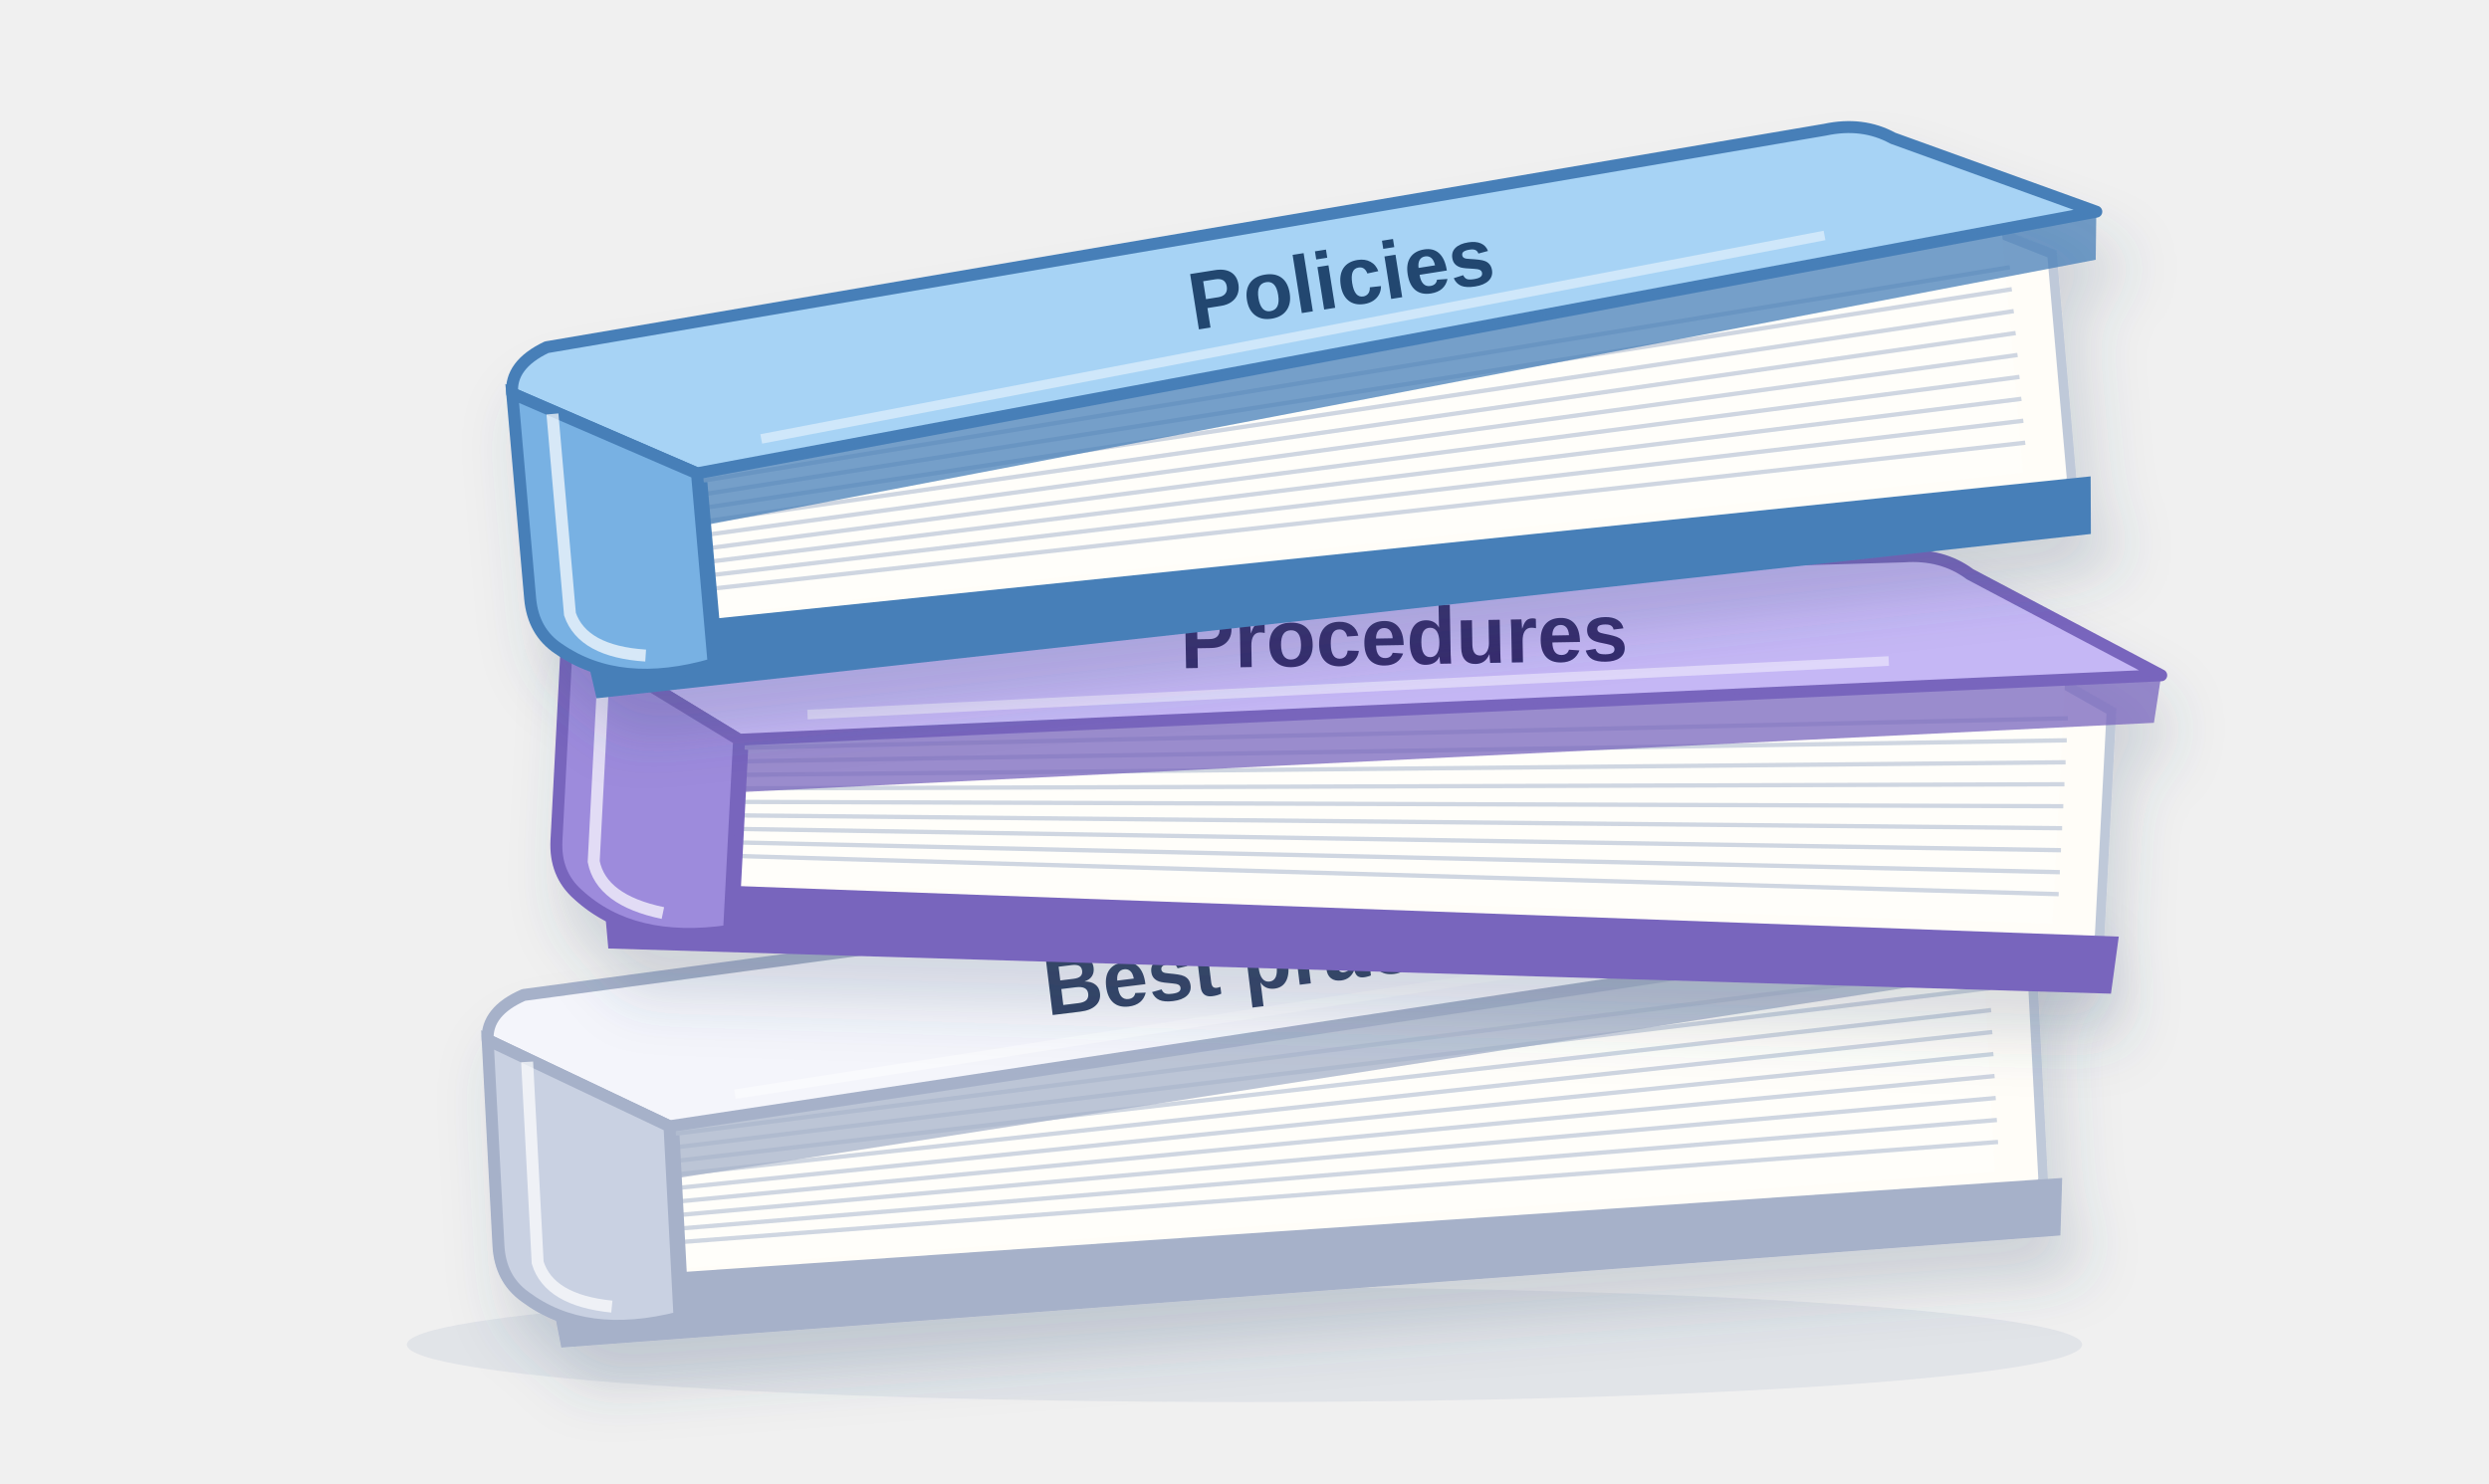
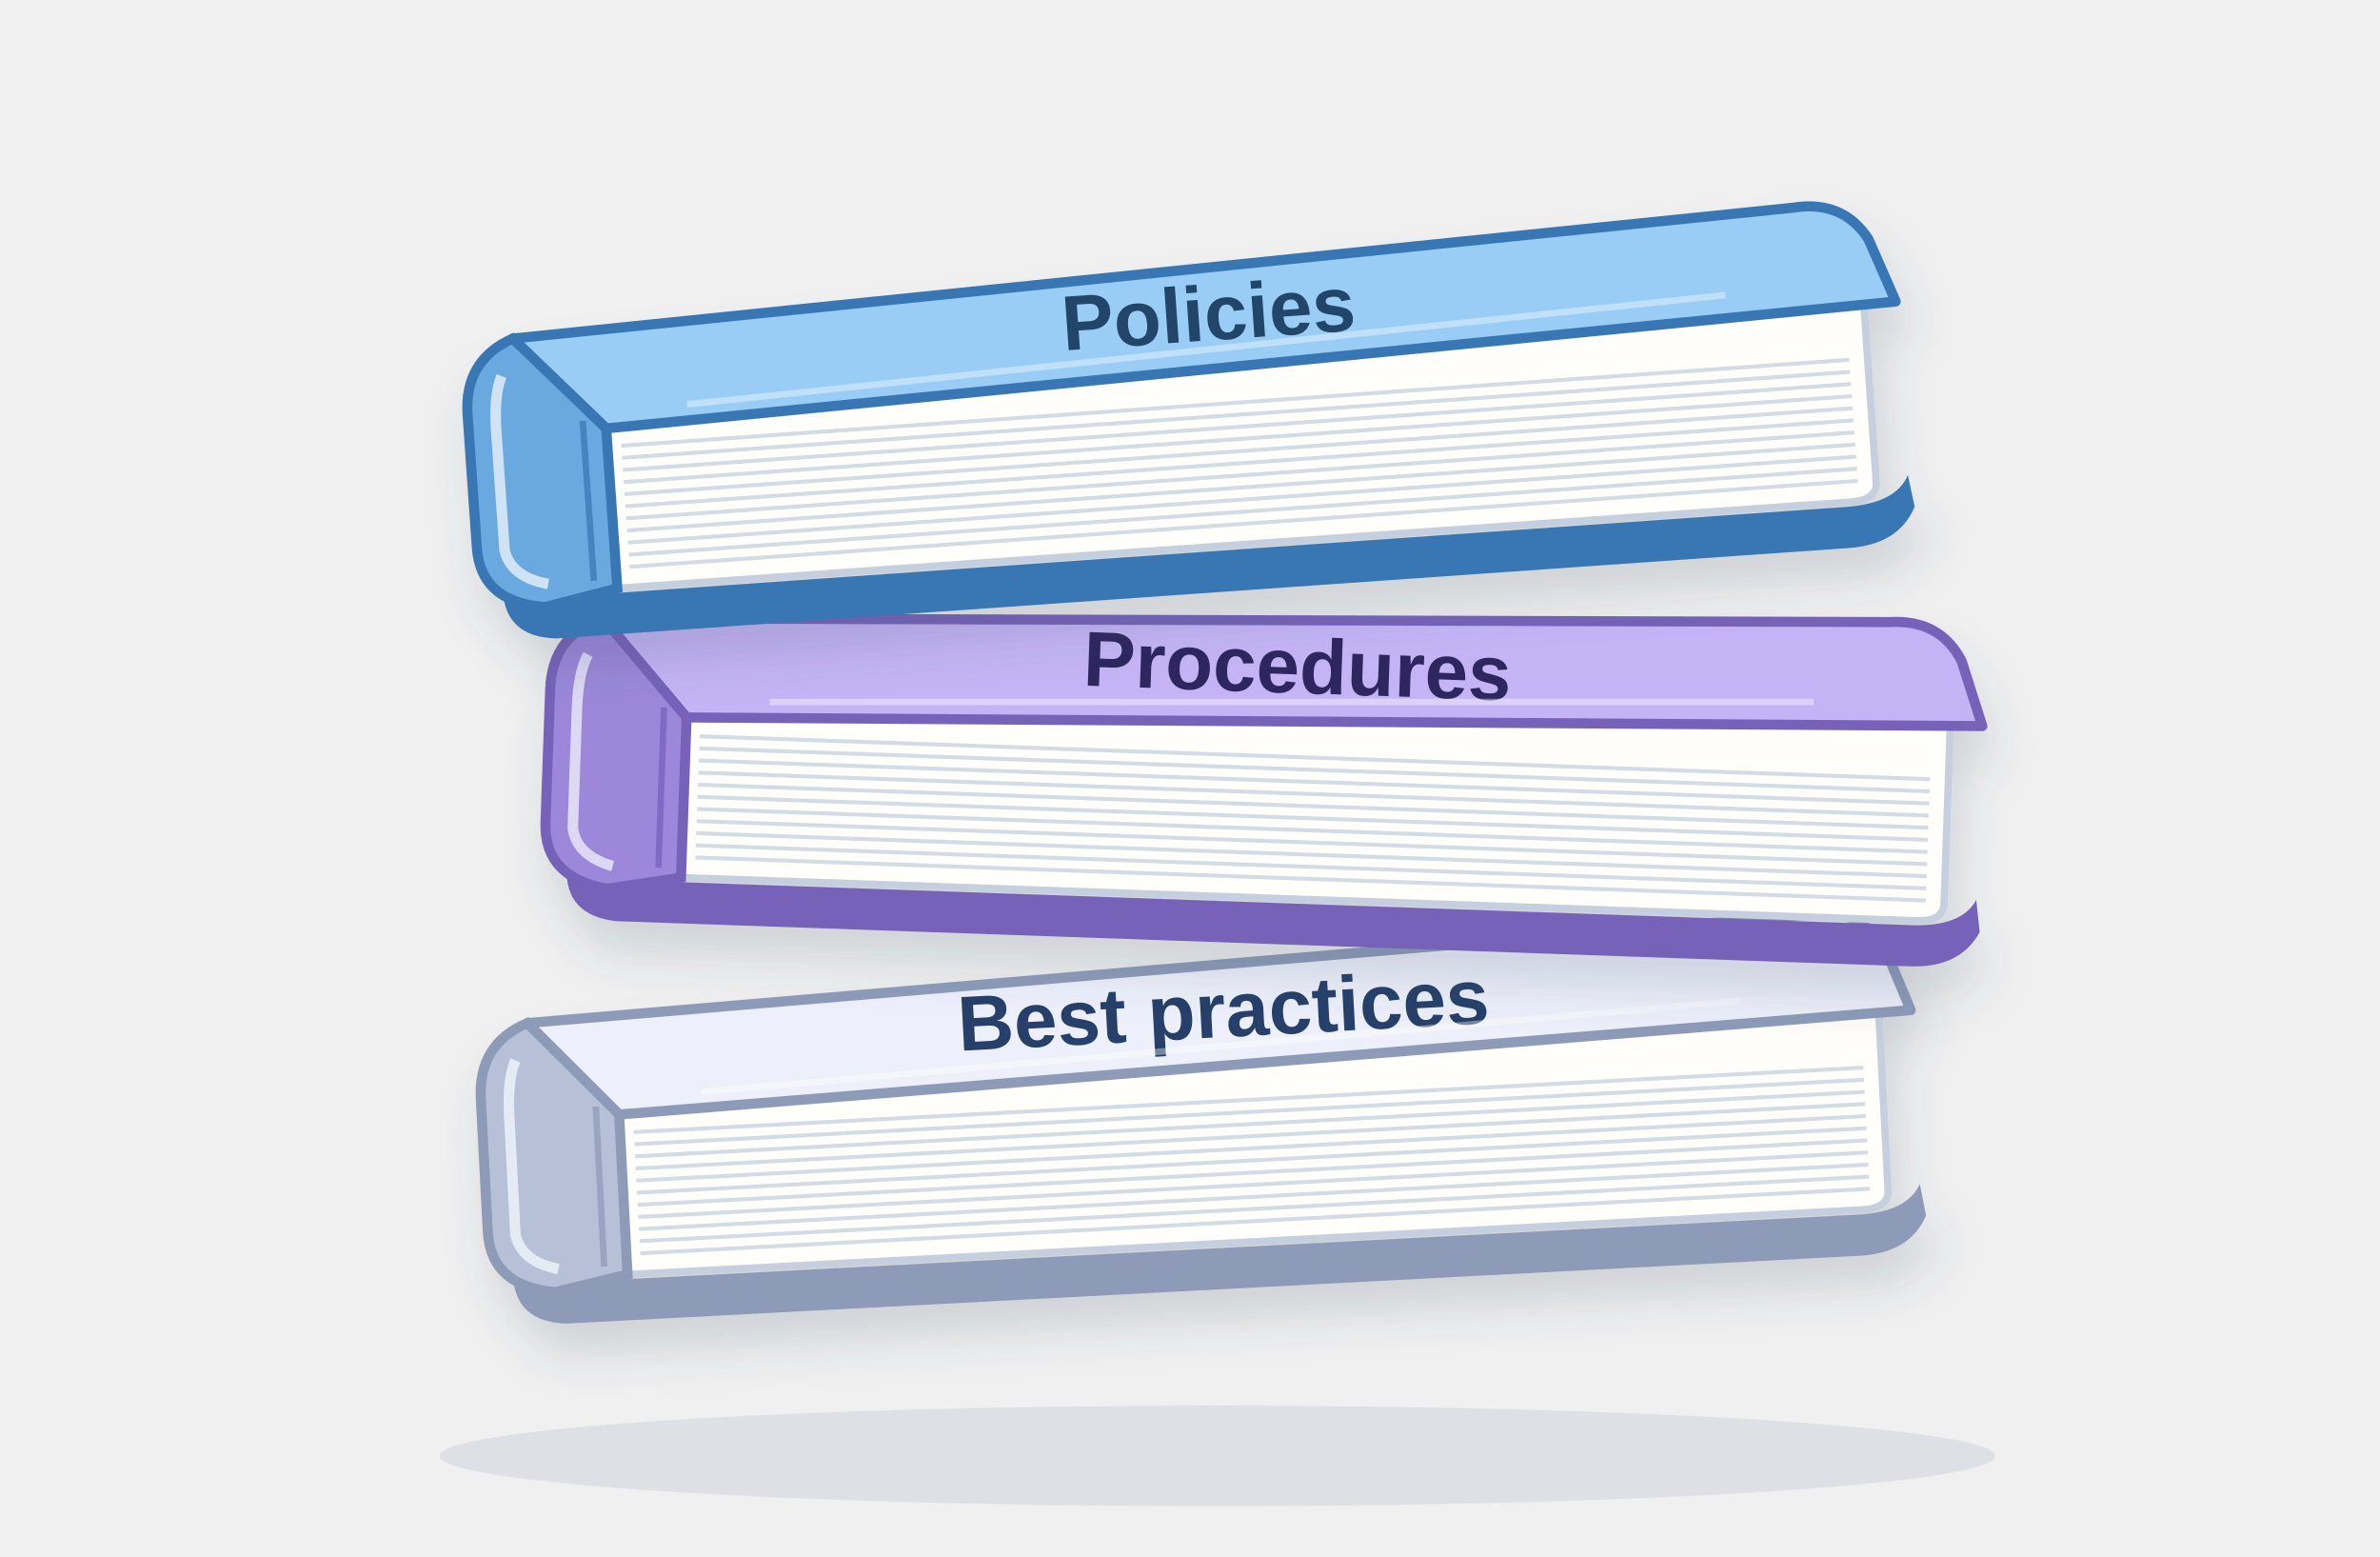
- <svg xmlns="http://www.w3.org/2000/svg" viewBox="0 0 520 310" role="img" aria-labelledby="title desc">
+ <svg xmlns="http://www.w3.org/2000/svg" viewBox="0 0 520 340" role="img" aria-labelledby="title desc">
  <defs>
-     <filter id="s" x="-30%" y="-40%" width="170%" height="200%">
-       <feDropShadow dx="3" dy="9" stdDeviation="6" flood-color="#435372" flood-opacity=".19" />
+     <filter id="book-shadow" x="-30%" y="-60%" width="170%" height="220%">
+       <feDropShadow dx="2" dy="7" stdDeviation="5" flood-color="#405474" flood-opacity=".18" />
    </filter>
  </defs>
-   <ellipse cx="260" cy="281" rx="175" ry="12" fill="#7184ad" opacity=".12" />
-   <g transform="translate(87 181) rotate(-3 155 35)" filter="url(#s)">
-     <path d="M34 36 L304 11 L338 28 L338 75 Q336 81 328 82 L35 87 Z" fill="#fffdf8" stroke="#bfc9d9" stroke-width="2" />
-     <path d="M43 43 L328 22 L328 73 L43 79 Z" fill="#fffefa" />
-     <path d="M48 51 L329 30" stroke="#c7cfdd" stroke-width=".9" opacity=".85" />
-     <path d="M48 53.8 L329 34.6" stroke="#c7cfdd" stroke-width=".9" opacity=".85" />
-     <path d="M48 56.6 L329 39.2" stroke="#c7cfdd" stroke-width=".9" opacity=".85" />
-     <path d="M48 59.4 L329 43.8" stroke="#c7cfdd" stroke-width=".9" opacity=".85" />
-     <path d="M48 62.2 L329 48.4" stroke="#c7cfdd" stroke-width=".9" opacity=".85" />
-     <path d="M48 65 L329 53" stroke="#c7cfdd" stroke-width=".9" opacity=".85" />
-     <path d="M48 67.8 L329 57.6" stroke="#c7cfdd" stroke-width=".9" opacity=".85" />
-     <path d="M48 70.6 L329 62.2" stroke="#c7cfdd" stroke-width=".9" opacity=".85" />
-     <path d="M48 73.4 L329 66.8" stroke="#c7cfdd" stroke-width=".9" opacity=".85" />
-     <path d="M25 80 L342 75 L341 87 L27 94 Z" fill="#a6b1c9" />
-     <path d="M15 29 Q15 23 23 20 L293 -2 Q301 -3 307 1 L348 20 L52 49 Z" fill="#f4f5fb" stroke="#a6b1c9" stroke-width="2.5" stroke-linejoin="round" />
-     <path d="M52 49 L348 20 L347 30 L52 60 Z" fill="#a6b1c9" opacity=".75" />
-     <path d="M15 29 L52 49 L52 89 Q32 93 20 83 Q15 79 15 72 Z" fill="#c9d1e2" stroke="#a6b1c9" stroke-width="2.5" />
-     <path d="M23 34 L23 76 Q25 84 38 86" fill="none" stroke="#fff" stroke-width="2.5" opacity=".7" />
-     <path d="M53 51 L53 87" stroke="#a6b1c9" stroke-width="2" />
-     <text x="190" y="26" font-family="Arial,Helvetica,sans-serif" font-weight="700" font-size="17" fill="#304365" text-anchor="middle" transform="rotate(-4 190 26)">Best practices</text>
-     <path d="M66 43 L291 20" stroke="#fff" stroke-width="2" opacity=".45" />
+   <ellipse cx="266" cy="318" rx="170" ry="11" fill="#64779d" opacity=".13" />
+   <g transform="translate(94 202) rotate(-3 164 33)" filter="url(#book-shadow)">
+     <path d="M22 63 Q20 67 26 71 L310 71 Q321 71 324 65 L325 72 Q321 80 310 80 L27 80 Q16 79 16 69 Z" fill="#8e9bb8" />
+     <path d="M40 20 L312 20 Q317 20 317 26 L317 66 Q317 70 311 70 L40 70 Z" fill="#fffefa" stroke="#c5cfde" stroke-width="1.6" />
+     <path d="M44 39 L313 39" stroke="#c9d3e2" stroke-width=".85" opacity=".82" />
+     <path d="M44 41.65 L313 41.65" stroke="#c9d3e2" stroke-width=".85" opacity=".82" />
+     <path d="M44 44.3 L313 44.3" stroke="#c9d3e2" stroke-width=".85" opacity=".82" />
+     <path d="M44 46.95 L313 46.95" stroke="#c9d3e2" stroke-width=".85" opacity=".82" />
+     <path d="M44 49.6 L313 49.6" stroke="#c9d3e2" stroke-width=".85" opacity=".82" />
+     <path d="M44 52.25 L313 52.25" stroke="#c9d3e2" stroke-width=".85" opacity=".82" />
+     <path d="M44 54.9 L313 54.9" stroke="#c9d3e2" stroke-width=".85" opacity=".82" />
+     <path d="M44 57.55 L313 57.55" stroke="#c9d3e2" stroke-width=".85" opacity=".82" />
+     <path d="M44 60.2 L313 60.2" stroke="#c9d3e2" stroke-width=".85" opacity=".82" />
+     <path d="M44 62.85 L313 62.85" stroke="#c9d3e2" stroke-width=".85" opacity=".82" />
+     <path d="M44 65.5 L313 65.5" stroke="#c9d3e2" stroke-width=".85" opacity=".82" />
+     <path d="M22 14 L303 5 Q314 4 319 13 L324 27 L41 35 Z" fill="#edf0fa" stroke="#8e9bb8" stroke-width="2.2" stroke-linejoin="round" />
+     <path d="M22 14 Q11 18 11 30 L11 59 Q11 71 25 73 L41 70 L41 35 Z" fill="#b6c1d8" stroke="#8e9bb8" stroke-width="2.2" />
+     <path d="M19 22 Q17 26 17 34 L17 60 Q18 66 26 68" fill="none" stroke="#f9fcff" stroke-width="2.3" opacity=".7" />
+     <path d="M36 33 L36 68" stroke="#8e9bb8" stroke-width="1.4" opacity=".75" />
+     <text x="174" y="25" font-family="Arial,Helvetica,sans-serif" font-size="17" font-weight="700" text-anchor="middle" fill="#263f69">Best practices</text>
+     <path d="M59 31 L287 23" stroke="#fff" stroke-width="1.4" opacity=".38" />
  </g>
-   <g transform="translate(103 111) rotate(3 155 35)" filter="url(#s)">
-     <path d="M34 36 L304 11 L338 28 L338 75 Q336 81 328 82 L35 87 Z" fill="#fffdf8" stroke="#bfc9d9" stroke-width="2" />
-     <path d="M43 43 L328 22 L328 73 L43 79 Z" fill="#fffefa" />
-     <path d="M48 51 L329 30" stroke="#c7cfdd" stroke-width=".9" opacity=".85" />
-     <path d="M48 53.8 L329 34.6" stroke="#c7cfdd" stroke-width=".9" opacity=".85" />
-     <path d="M48 56.6 L329 39.2" stroke="#c7cfdd" stroke-width=".9" opacity=".85" />
-     <path d="M48 59.4 L329 43.8" stroke="#c7cfdd" stroke-width=".9" opacity=".85" />
-     <path d="M48 62.2 L329 48.4" stroke="#c7cfdd" stroke-width=".9" opacity=".85" />
-     <path d="M48 65 L329 53" stroke="#c7cfdd" stroke-width=".9" opacity=".85" />
-     <path d="M48 67.8 L329 57.6" stroke="#c7cfdd" stroke-width=".9" opacity=".85" />
-     <path d="M48 70.6 L329 62.2" stroke="#c7cfdd" stroke-width=".9" opacity=".85" />
-     <path d="M48 73.4 L329 66.8" stroke="#c7cfdd" stroke-width=".9" opacity=".85" />
-     <path d="M25 80 L342 75 L341 87 L27 94 Z" fill="#7865bd" />
-     <path d="M15 29 Q15 23 23 20 L293 -2 Q301 -3 307 1 L348 20 L52 49 Z" fill="#c5b7f5" stroke="#7865bd" stroke-width="2.5" stroke-linejoin="round" />
-     <path d="M52 49 L348 20 L347 30 L52 60 Z" fill="#7865bd" opacity=".75" />
-     <path d="M15 29 L52 49 L52 89 Q32 93 20 83 Q15 79 15 72 Z" fill="#9d8bdc" stroke="#7865bd" stroke-width="2.5" />
-     <path d="M23 34 L23 76 Q25 84 38 86" fill="none" stroke="#fff" stroke-width="2.5" opacity=".7" />
-     <path d="M53 51 L53 87" stroke="#7865bd" stroke-width="2" />
-     <text x="190" y="26" font-family="Arial,Helvetica,sans-serif" font-weight="700" font-size="17" fill="#342b6d" text-anchor="middle" transform="rotate(-4 190 26)">Procedures</text>
-     <path d="M66 43 L291 20" stroke="#fff" stroke-width="2" opacity=".45" />
+   <g transform="translate(109 126) rotate(2 164 33)" filter="url(#book-shadow)">
+     <path d="M22 63 Q20 67 26 71 L310 71 Q321 71 324 65 L325 72 Q321 80 310 80 L27 80 Q16 79 16 69 Z" fill="#7762b9" />
+     <path d="M40 20 L312 20 Q317 20 317 26 L317 66 Q317 70 311 70 L40 70 Z" fill="#fffefa" stroke="#c5cfde" stroke-width="1.6" />
+     <path d="M44 39 L313 39" stroke="#c9d3e2" stroke-width=".85" opacity=".82" />
+     <path d="M44 41.65 L313 41.65" stroke="#c9d3e2" stroke-width=".85" opacity=".82" />
+     <path d="M44 44.3 L313 44.3" stroke="#c9d3e2" stroke-width=".85" opacity=".82" />
+     <path d="M44 46.95 L313 46.95" stroke="#c9d3e2" stroke-width=".85" opacity=".82" />
+     <path d="M44 49.6 L313 49.6" stroke="#c9d3e2" stroke-width=".85" opacity=".82" />
+     <path d="M44 52.25 L313 52.25" stroke="#c9d3e2" stroke-width=".85" opacity=".82" />
+     <path d="M44 54.9 L313 54.9" stroke="#c9d3e2" stroke-width=".85" opacity=".82" />
+     <path d="M44 57.55 L313 57.55" stroke="#c9d3e2" stroke-width=".85" opacity=".82" />
+     <path d="M44 60.2 L313 60.2" stroke="#c9d3e2" stroke-width=".85" opacity=".82" />
+     <path d="M44 62.85 L313 62.85" stroke="#c9d3e2" stroke-width=".85" opacity=".82" />
+     <path d="M44 65.5 L313 65.5" stroke="#c9d3e2" stroke-width=".85" opacity=".82" />
+     <path d="M22 14 L303 5 Q314 4 319 13 L324 27 L41 35 Z" fill="#c5b4f5" stroke="#7762b9" stroke-width="2.2" stroke-linejoin="round" />
+     <path d="M22 14 Q11 18 11 30 L11 59 Q11 71 25 73 L41 70 L41 35 Z" fill="#9c87da" stroke="#7762b9" stroke-width="2.2" />
+     <path d="M19 22 Q17 26 17 34 L17 60 Q18 66 26 68" fill="none" stroke="#f9fcff" stroke-width="2.3" opacity=".7" />
+     <path d="M36 33 L36 68" stroke="#7762b9" stroke-width="1.4" opacity=".75" />
+     <text x="174" y="25" font-family="Arial,Helvetica,sans-serif" font-size="17" font-weight="700" text-anchor="middle" fill="#2d285e">Procedures</text>
+     <path d="M59 31 L287 23" stroke="#fff" stroke-width="1.4" opacity=".38" />
  </g>
-   <g transform="translate(92 41) rotate(-5 155 35)" filter="url(#s)">
-     <path d="M34 36 L304 11 L338 28 L338 75 Q336 81 328 82 L35 87 Z" fill="#fffdf8" stroke="#bfc9d9" stroke-width="2" />
-     <path d="M43 43 L328 22 L328 73 L43 79 Z" fill="#fffefa" />
-     <path d="M48 51 L329 30" stroke="#c7cfdd" stroke-width=".9" opacity=".85" />
-     <path d="M48 53.8 L329 34.6" stroke="#c7cfdd" stroke-width=".9" opacity=".85" />
-     <path d="M48 56.6 L329 39.2" stroke="#c7cfdd" stroke-width=".9" opacity=".85" />
-     <path d="M48 59.4 L329 43.8" stroke="#c7cfdd" stroke-width=".9" opacity=".85" />
-     <path d="M48 62.2 L329 48.4" stroke="#c7cfdd" stroke-width=".9" opacity=".85" />
-     <path d="M48 65 L329 53" stroke="#c7cfdd" stroke-width=".9" opacity=".85" />
-     <path d="M48 67.8 L329 57.6" stroke="#c7cfdd" stroke-width=".9" opacity=".85" />
-     <path d="M48 70.6 L329 62.2" stroke="#c7cfdd" stroke-width=".9" opacity=".85" />
-     <path d="M48 73.4 L329 66.8" stroke="#c7cfdd" stroke-width=".9" opacity=".85" />
-     <path d="M25 80 L342 75 L341 87 L27 94 Z" fill="#477fb8" />
-     <path d="M15 29 Q15 23 23 20 L293 -2 Q301 -3 307 1 L348 20 L52 49 Z" fill="#a7d3f5" stroke="#477fb8" stroke-width="2.5" stroke-linejoin="round" />
-     <path d="M52 49 L348 20 L347 30 L52 60 Z" fill="#477fb8" opacity=".75" />
-     <path d="M15 29 L52 49 L52 89 Q32 93 20 83 Q15 79 15 72 Z" fill="#78b1e3" stroke="#477fb8" stroke-width="2.5" />
-     <path d="M23 34 L23 76 Q25 84 38 86" fill="none" stroke="#fff" stroke-width="2.5" opacity=".7" />
-     <path d="M53 51 L53 87" stroke="#477fb8" stroke-width="2" />
-     <text x="190" y="26" font-family="Arial,Helvetica,sans-serif" font-weight="700" font-size="17" fill="#20466f" text-anchor="middle" transform="rotate(-4 190 26)">Policies</text>
-     <path d="M66 43 L291 20" stroke="#fff" stroke-width="2" opacity=".45" />
+   <g transform="translate(91 50) rotate(-4 164 33)" filter="url(#book-shadow)">
+     <path d="M22 63 Q20 67 26 71 L310 71 Q321 71 324 65 L325 72 Q321 80 310 80 L27 80 Q16 79 16 69 Z" fill="#3977b4" />
+     <path d="M40 20 L312 20 Q317 20 317 26 L317 66 Q317 70 311 70 L40 70 Z" fill="#fffefa" stroke="#c5cfde" stroke-width="1.6" />
+     <path d="M44 39 L313 39" stroke="#c9d3e2" stroke-width=".85" opacity=".82" />
+     <path d="M44 41.65 L313 41.65" stroke="#c9d3e2" stroke-width=".85" opacity=".82" />
+     <path d="M44 44.3 L313 44.3" stroke="#c9d3e2" stroke-width=".85" opacity=".82" />
+     <path d="M44 46.95 L313 46.95" stroke="#c9d3e2" stroke-width=".85" opacity=".82" />
+     <path d="M44 49.6 L313 49.6" stroke="#c9d3e2" stroke-width=".85" opacity=".82" />
+     <path d="M44 52.25 L313 52.25" stroke="#c9d3e2" stroke-width=".85" opacity=".82" />
+     <path d="M44 54.9 L313 54.9" stroke="#c9d3e2" stroke-width=".85" opacity=".82" />
+     <path d="M44 57.55 L313 57.55" stroke="#c9d3e2" stroke-width=".85" opacity=".82" />
+     <path d="M44 60.2 L313 60.2" stroke="#c9d3e2" stroke-width=".85" opacity=".82" />
+     <path d="M44 62.85 L313 62.85" stroke="#c9d3e2" stroke-width=".85" opacity=".82" />
+     <path d="M44 65.5 L313 65.5" stroke="#c9d3e2" stroke-width=".85" opacity=".82" />
+     <path d="M22 14 L303 5 Q314 4 319 13 L324 27 L41 35 Z" fill="#9acdf5" stroke="#3977b4" stroke-width="2.2" stroke-linejoin="round" />
+     <path d="M22 14 Q11 18 11 30 L11 59 Q11 71 25 73 L41 70 L41 35 Z" fill="#6ba9df" stroke="#3977b4" stroke-width="2.2" />
+     <path d="M19 22 Q17 26 17 34 L17 60 Q18 66 26 68" fill="none" stroke="#f9fcff" stroke-width="2.3" opacity=".7" />
+     <path d="M36 33 L36 68" stroke="#3977b4" stroke-width="1.4" opacity=".75" />
+     <text x="174" y="25" font-family="Arial,Helvetica,sans-serif" font-size="17" font-weight="700" text-anchor="middle" fill="#20446b">Policies</text>
+     <path d="M59 31 L287 23" stroke="#fff" stroke-width="1.4" opacity=".38" />
  </g>
</svg>
